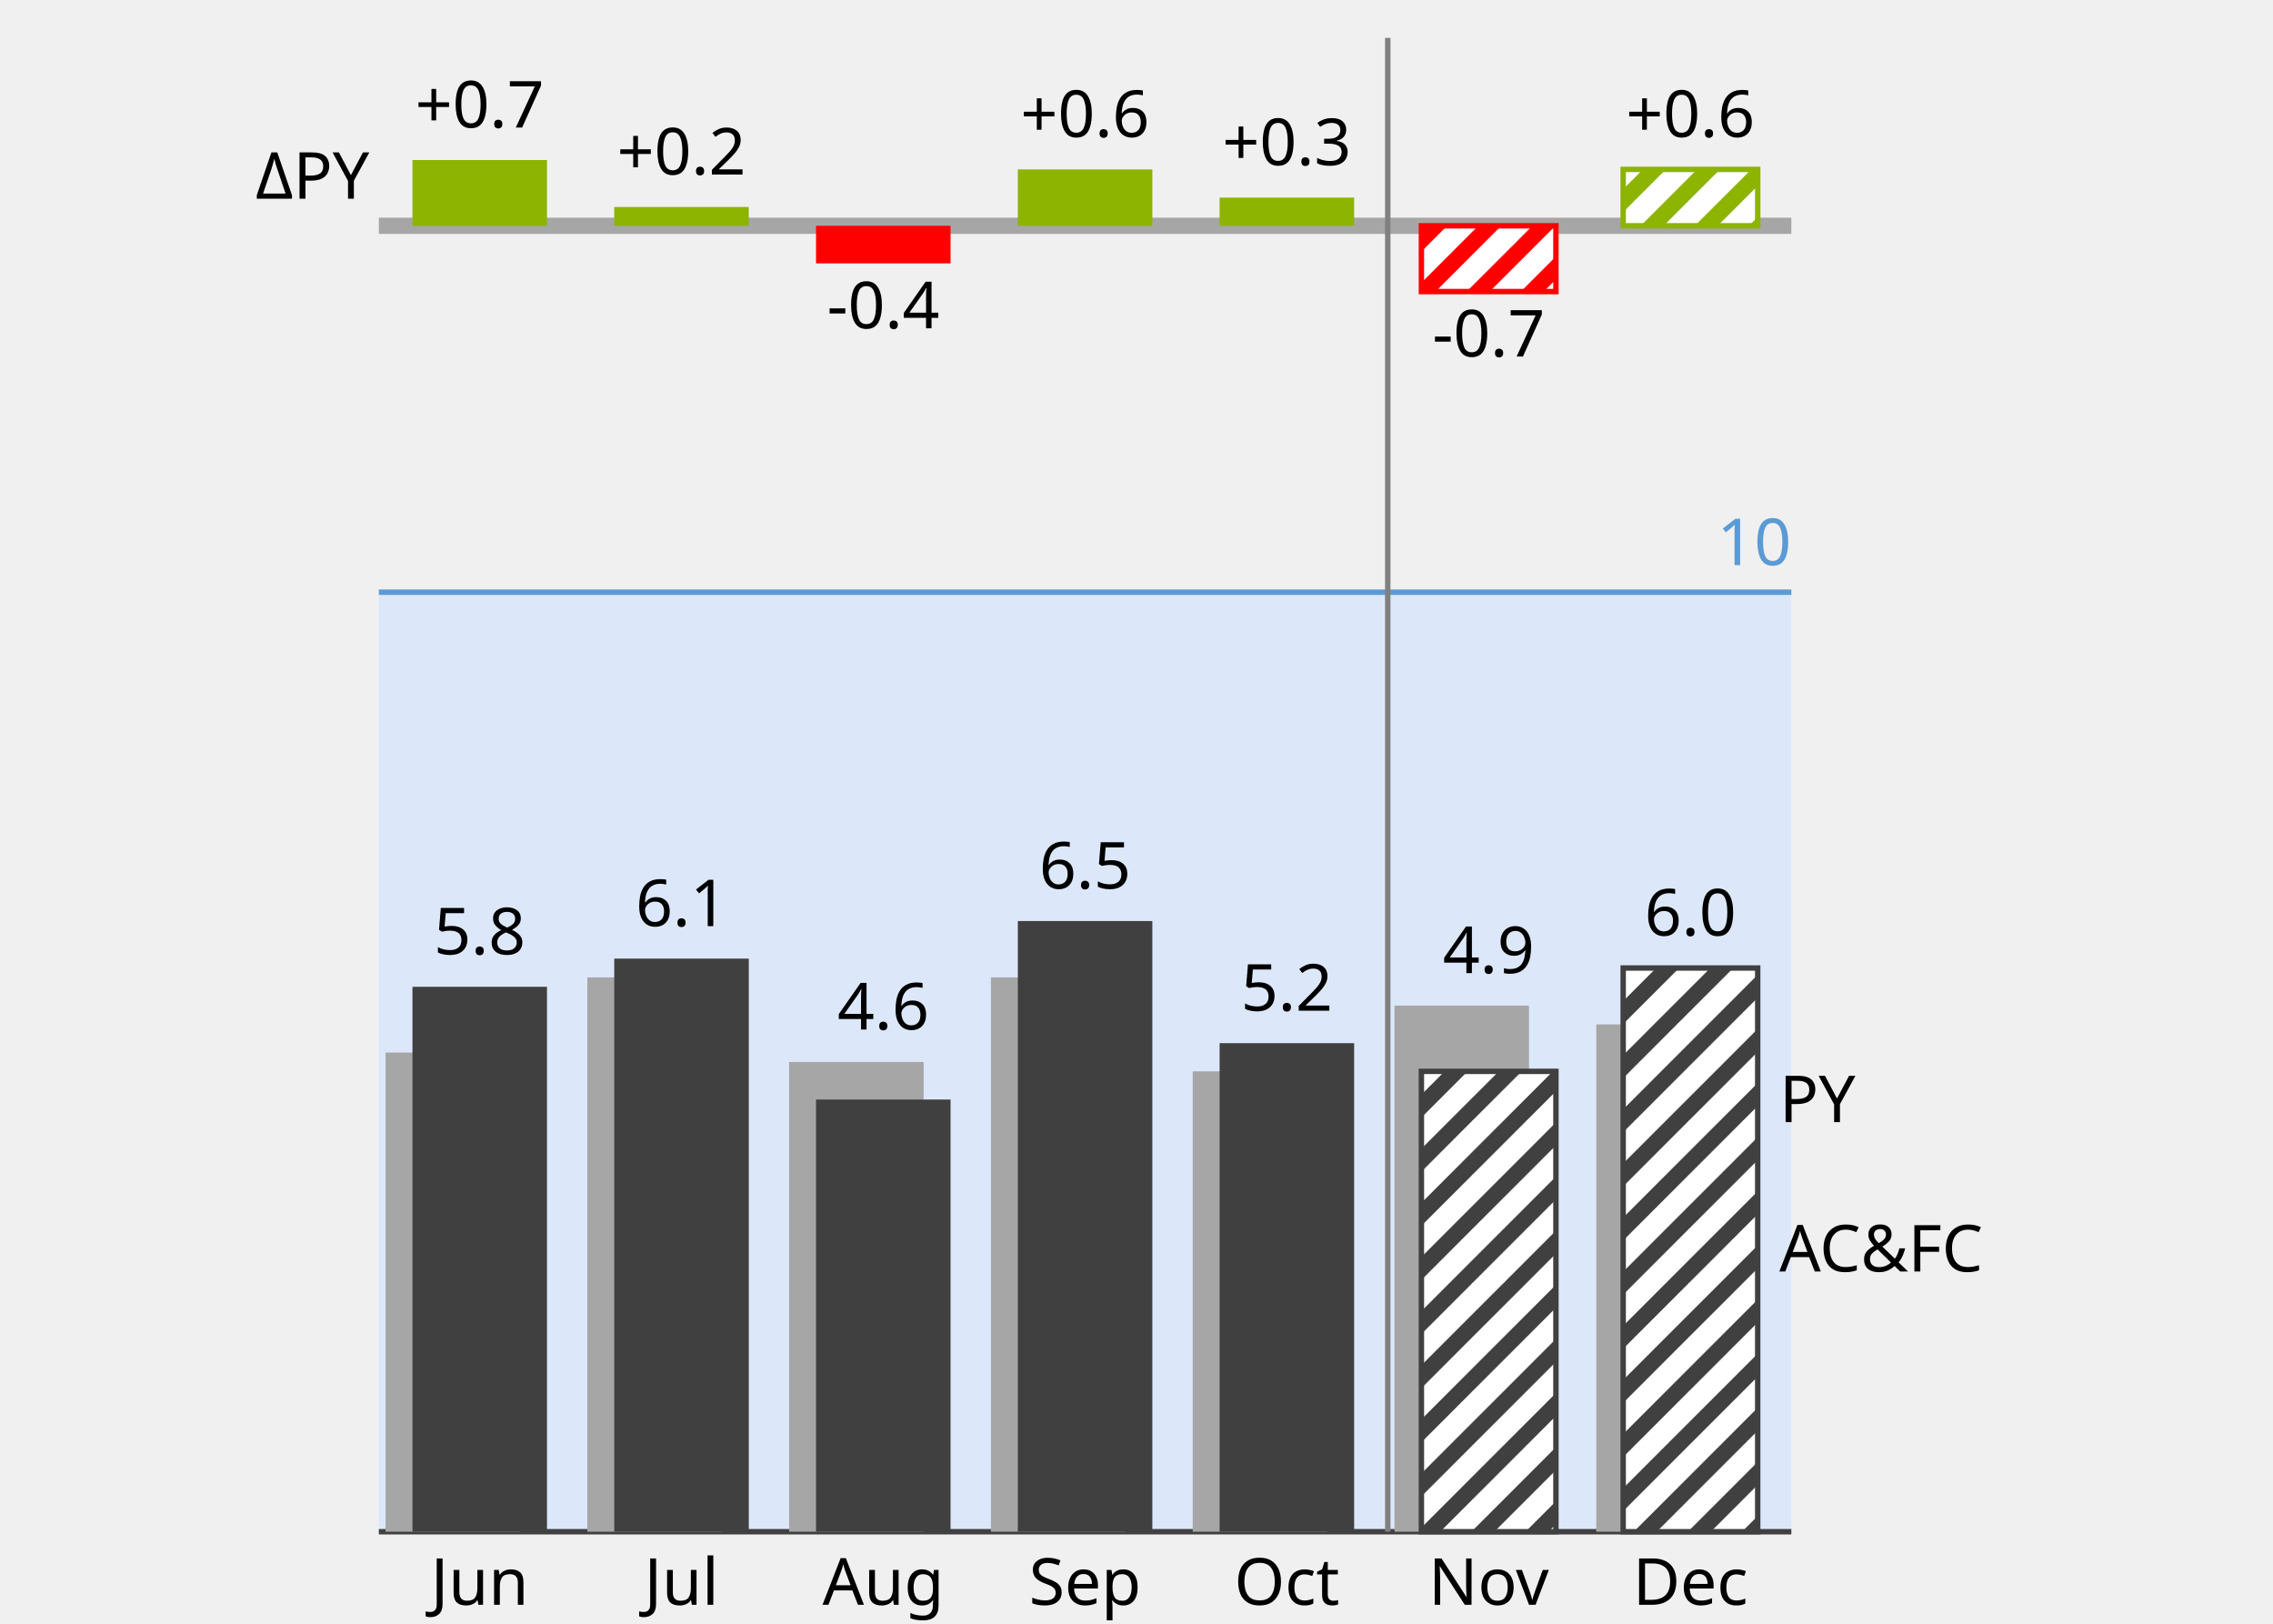
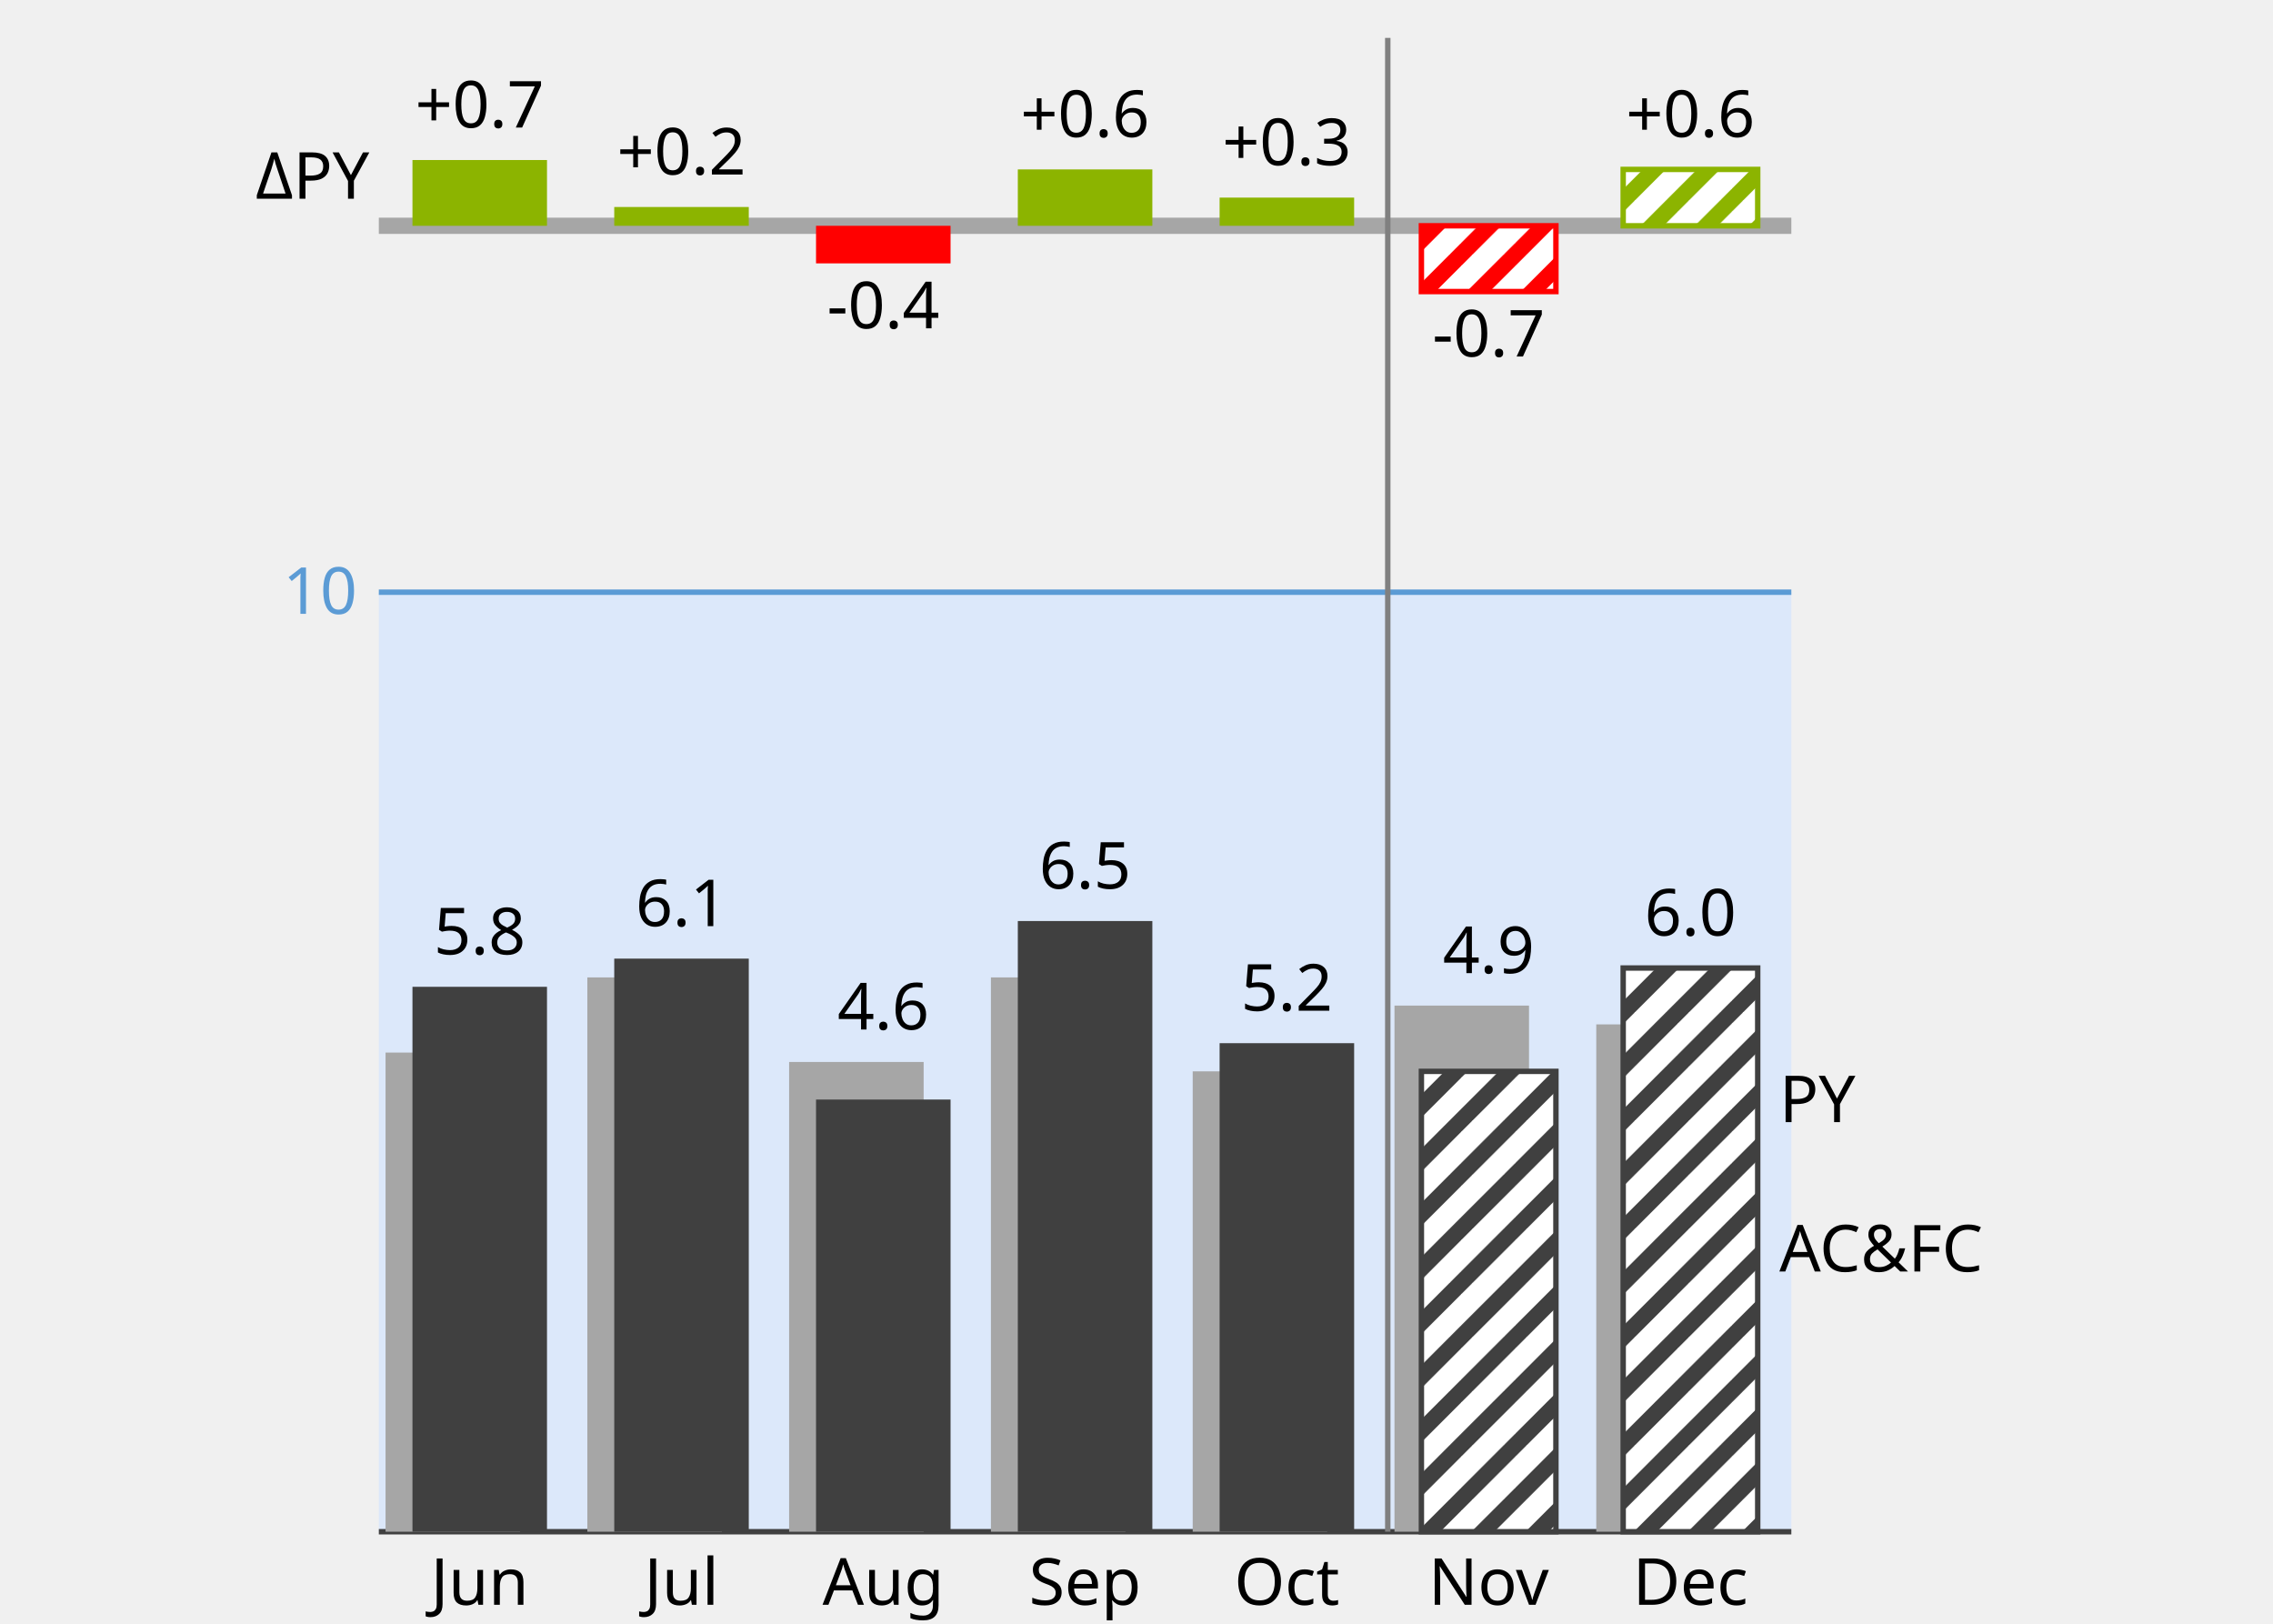
<svg xmlns="http://www.w3.org/2000/svg" version="1.1" class="marks" width="420" height="300" viewBox="0 0 420 300">
  <defs>
    <pattern id="pp-diagonal-stripe-3-404040-FFFFFF" patternUnits="userSpaceOnUse" width="10" height="10">
      <rect width="10" height="10" fill="#FFFFFF" />
      <path d="M-1,1 l2,-2 M0,10 l10,-10 M9,11 l2,-2" stroke="#404040" stroke-width="3" />
    </pattern>
    <pattern id="pp-diagonal-stripe-3-FF0000-FFFFFF" patternUnits="userSpaceOnUse" width="10" height="10">
      <rect width="10" height="10" fill="#FFFFFF" />
      <path d="M-1,1 l2,-2 M0,10 l10,-10 M9,11 l2,-2" stroke="#FF0000" stroke-width="3" />
    </pattern>
    <pattern id="pp-diagonal-stripe-3-8CB400-FFFFFF" patternUnits="userSpaceOnUse" width="10" height="10">
      <rect width="10" height="10" fill="#FFFFFF" />
      <path d="M-1,1 l2,-2 M0,10 l10,-10 M9,11 l2,-2" stroke="#8CB400" stroke-width="3" />
    </pattern>
  </defs>
  <g fill="none" stroke-miterlimit="4" transform="translate(70,7)">
    <g class="mark-group role-frame root" role="graphics-object" aria-roledescription="group mark container">
      <g transform="translate(0,0)">
        <path class="background" aria-hidden="true" d="M0,0h261v276h-261Z" />
        <g>
          <g class="mark-group role-axis" role="graphics-symbol" aria-roledescription="axis" aria-label="X-axis for a discrete scale with 7 values: Jun, Jul, Aug, Sep, Oct, Nov, Dec">
            <g transform="translate(0.5,276.5)">
              <path class="background" aria-hidden="true" d="M0,0h0v0h0Z" pointer-events="none" />
              <g>
                <g class="mark-text role-axis-label" pointer-events="none">
                  <text text-anchor="middle" transform="translate(18.14286,13)" font-family="Segoe UI" font-size="12px" fill="#000000" opacity="1">Jun</text>
                  <text text-anchor="middle" transform="translate(55.42857,13)" font-family="Segoe UI" font-size="12px" fill="#000000" opacity="1">Jul</text>
                  <text text-anchor="middle" transform="translate(92.71429,13)" font-family="Segoe UI" font-size="12px" fill="#000000" opacity="1">Aug</text>
                  <text text-anchor="middle" transform="translate(130,13)" font-family="Segoe UI" font-size="12px" fill="#000000" opacity="1">Sep</text>
                  <text text-anchor="middle" transform="translate(167.2857,13)" font-family="Segoe UI" font-size="12px" fill="#000000" opacity="1">Oct</text>
                  <text text-anchor="middle" transform="translate(204.5714,13)" font-family="Segoe UI" font-size="12px" fill="#000000" opacity="1">Nov</text>
                  <text text-anchor="middle" transform="translate(241.8571,13)" font-family="Segoe UI" font-size="12px" fill="#000000" opacity="1">Dec</text>
                </g>
              </g>
              <path class="foreground" aria-hidden="true" d="" pointer-events="none" display="none" />
            </g>
          </g>
          <g class="mark-symbol role-mark layer_0_marks" role="graphics-object" aria-roledescription="symbol mark container">
            <path aria-label="Period: Jun" role="graphics-symbol" aria-roledescription="point" transform="translate(18.64286,0)" d="M2.739,0A2.739,2.739,0,1,1,-2.739,0A2.739,2.739,0,1,1,2.739,0" stroke="#4c78a8" stroke-width="2" opacity="0" />
            <path aria-label="Period: Jul" role="graphics-symbol" aria-roledescription="point" transform="translate(55.92857,0)" d="M2.739,0A2.739,2.739,0,1,1,-2.739,0A2.739,2.739,0,1,1,2.739,0" stroke="#4c78a8" stroke-width="2" opacity="0" />
            <path aria-label="Period: Aug" role="graphics-symbol" aria-roledescription="point" transform="translate(93.21429,0)" d="M2.739,0A2.739,2.739,0,1,1,-2.739,0A2.739,2.739,0,1,1,2.739,0" stroke="#4c78a8" stroke-width="2" opacity="0" />
            <path aria-label="Period: Sep" role="graphics-symbol" aria-roledescription="point" transform="translate(130.5,0)" d="M2.739,0A2.739,2.739,0,1,1,-2.739,0A2.739,2.739,0,1,1,2.739,0" stroke="#4c78a8" stroke-width="2" opacity="0" />
            <path aria-label="Period: Oct" role="graphics-symbol" aria-roledescription="point" transform="translate(167.7857,0)" d="M2.739,0A2.739,2.739,0,1,1,-2.739,0A2.739,2.739,0,1,1,2.739,0" stroke="#4c78a8" stroke-width="2" opacity="0" />
            <path aria-label="Period: Nov" role="graphics-symbol" aria-roledescription="point" transform="translate(205.0714,0)" d="M2.739,0A2.739,2.739,0,1,1,-2.739,0A2.739,2.739,0,1,1,2.739,0" stroke="#4c78a8" stroke-width="2" opacity="0" />
            <path aria-label="Period: Dec" role="graphics-symbol" aria-roledescription="point" transform="translate(242.3571,0)" d="M2.739,0A2.739,2.739,0,1,1,-2.739,0A2.739,2.739,0,1,1,2.739,0" stroke="#4c78a8" stroke-width="2" opacity="0" />
          </g>
          <g class="mark-rule role-mark layer_1_marks" role="graphics-symbol" aria-roledescription="rule mark container" />
          <g class="mark-rect role-mark layer_2_marks" role="graphics-object" aria-roledescription="rect mark container">
            <path aria-label="Period: Jun" role="graphics-symbol" aria-roledescription="bar" d="M1.7763568394002505e-14,0h37.286v276h-37.286Z" opacity="1" />
            <path aria-label="Period: Jul" role="graphics-symbol" aria-roledescription="bar" d="M37.286,0h37.286v276h-37.286Z" opacity="1" />
            <path aria-label="Period: Aug" role="graphics-symbol" aria-roledescription="bar" d="M74.571,0h37.286v276h-37.286Z" opacity="1" />
            <path aria-label="Period: Sep" role="graphics-symbol" aria-roledescription="bar" d="M111.857,0h37.286v276h-37.286Z" opacity="1" />
            <path aria-label="Period: Oct" role="graphics-symbol" aria-roledescription="bar" d="M149.143,0h37.286v276h-37.286Z" opacity="1" />
            <path aria-label="Period: Nov" role="graphics-symbol" aria-roledescription="bar" d="M186.429,0h37.286v276h-37.286Z" opacity="1" />
            <path aria-label="Period: Dec" role="graphics-symbol" aria-roledescription="bar" d="M223.714,0h37.286v276h-37.286Z" opacity="1" />
          </g>
          <g class="mark-rect role-mark layer_3_marks" role="graphics-symbol" aria-roledescription="rect mark container">
            <path d="M0,102.415h261v173.585h-261Z" fill="#DCE8FA" />
          </g>
          <g class="mark-rule role-mark layer_4_marks" role="graphics-symbol" aria-roledescription="rule mark container">
            <line transform="translate(0,102.4151)" x2="261" y2="0" stroke="#5B9BD5" stroke-width="1" />
          </g>
          <g class="mark-rule role-mark layer_5_marks" role="graphics-symbol" aria-roledescription="rule mark container">
            <line transform="translate(0,276)" x2="261" y2="0" stroke="#404040" stroke-width="1" />
          </g>
          <g class="mark-rule role-mark layer_6_marks" role="graphics-symbol" aria-roledescription="rule mark container">
            <line transform="translate(0,34.71698)" x2="261" y2="0" stroke="#A6A6A6" stroke-width="3" />
          </g>
          <g class="mark-rule role-mark layer_7_marks" role="graphics-symbol" aria-roledescription="rule mark container" />
          <g class="mark-rule role-mark layer_8_marks" role="graphics-symbol" aria-roledescription="rule mark container" />
          <g class="mark-rule role-mark layer_9_marks" role="graphics-object" aria-roledescription="rule mark container">
            <line aria-label="Period: Nov" role="graphics-symbol" aria-roledescription="rule mark" transform="translate(186.4286,0)" x2="0" y2="276" stroke="#808080" stroke-width="1" />
          </g>
          <g class="mark-rect role-mark layer_10_marks" role="graphics-object" aria-roledescription="rect mark container">
            <path aria-label="Period: Jun" role="graphics-symbol" aria-roledescription="bar" d="M1.242,187.472h24.858v88.528h-24.858Z" fill="#A6A6A6" stroke-width="1" />
            <path aria-label="Period: Jul" role="graphics-symbol" aria-roledescription="bar" d="M38.528,173.585h24.858v102.415h-24.858Z" fill="#A6A6A6" stroke-width="1" />
            <path aria-label="Period: Aug" role="graphics-symbol" aria-roledescription="bar" d="M75.813,189.208h24.858v86.792h-24.858Z" fill="#A6A6A6" stroke-width="1" />
            <path aria-label="Period: Sep" role="graphics-symbol" aria-roledescription="bar" d="M113.099,173.585h24.858v102.415h-24.858Z" fill="#A6A6A6" stroke-width="1" />
            <path aria-label="Period: Oct" role="graphics-symbol" aria-roledescription="bar" d="M150.385,190.943h24.858v85.057h-24.858Z" fill="#A6A6A6" stroke-width="1" />
            <path aria-label="Period: Nov" role="graphics-symbol" aria-roledescription="bar" d="M187.671,178.792h24.858v97.208h-24.858Z" fill="#A6A6A6" stroke-width="1" />
            <path aria-label="Period: Dec" role="graphics-symbol" aria-roledescription="bar" d="M224.956,182.264h24.858v93.736h-24.858Z" fill="#A6A6A6" stroke-width="1" />
          </g>
          <g class="mark-rect role-mark layer_11_marks" role="graphics-object" aria-roledescription="rect mark container">
            <path aria-label="Period: Nov" role="graphics-symbol" aria-roledescription="bar" d="M192.642,190.943h24.858v85.057h-24.858Z" fill="#FFFFFF" />
            <path aria-label="Period: Dec" role="graphics-symbol" aria-roledescription="bar" d="M229.928,171.849h24.858v104.151h-24.858Z" fill="#FFFFFF" />
          </g>
          <g class="mark-rect role-mark layer_12_marks" role="graphics-object" aria-roledescription="rect mark container">
            <path aria-label="Period: Jun; AC&amp;FC: 5.8; Δ: +0.7" role="graphics-symbol" aria-roledescription="bar" d="M6.214,175.321h24.858v100.679h-24.858Z" fill="#404040" stroke-width="1" opacity="1" />
            <path aria-label="Period: Jul; AC&amp;FC: 6.1; Δ: +0.2" role="graphics-symbol" aria-roledescription="bar" d="M43.499,170.113h24.858v105.887h-24.858Z" fill="#404040" stroke-width="1" opacity="1" />
            <path aria-label="Period: Aug; AC&amp;FC: 4.6; Δ: -0.4" role="graphics-symbol" aria-roledescription="bar" d="M80.785,196.151h24.858v79.849h-24.858Z" fill="#404040" stroke-width="1" opacity="1" />
            <path aria-label="Period: Sep; AC&amp;FC: 6.5; Δ: +0.6" role="graphics-symbol" aria-roledescription="bar" d="M118.071,163.17h24.858v112.83h-24.858Z" fill="#404040" stroke-width="1" opacity="1" />
            <path aria-label="Period: Oct; AC&amp;FC: 5.2; Δ: +0.3" role="graphics-symbol" aria-roledescription="bar" d="M155.357,185.736h24.858v90.264h-24.858Z" fill="#404040" stroke-width="1" opacity="1" />
            <path aria-label="Period: Nov; AC&amp;FC: 4.9; Δ: -0.7" role="graphics-symbol" aria-roledescription="bar" d="M192.642,190.943h24.858v85.057h-24.858Z" fill="url(#pp-diagonal-stripe-3-404040-FFFFFF)" stroke="#404040" stroke-width="1" opacity="1" />
            <path aria-label="Period: Dec; AC&amp;FC: 6.0; Δ: +0.6" role="graphics-symbol" aria-roledescription="bar" d="M229.928,171.849h24.858v104.151h-24.858Z" fill="url(#pp-diagonal-stripe-3-404040-FFFFFF)" stroke="#404040" stroke-width="1" opacity="1" />
          </g>
          <g class="mark-symbol role-mark layer_13_marks" role="graphics-symbol" aria-roledescription="symbol mark container" />
          <g class="mark-text role-mark layer_14_marks" role="graphics-object" aria-roledescription="text mark container">
            <text aria-label="Period: Jun" role="graphics-symbol" aria-roledescription="text mark" text-anchor="middle" transform="translate(18.64286,169.3208)" font-family="Segoe UI" font-size="12px" fill="#000000">5.8</text>
            <text aria-label="Period: Jul" role="graphics-symbol" aria-roledescription="text mark" text-anchor="middle" transform="translate(55.92857,164.1132)" font-family="Segoe UI" font-size="12px" fill="#000000">6.1</text>
            <text aria-label="Period: Aug" role="graphics-symbol" aria-roledescription="text mark" text-anchor="middle" transform="translate(93.21429,183.2075)" font-family="Segoe UI" font-size="12px" fill="#000000">4.6</text>
            <text aria-label="Period: Sep" role="graphics-symbol" aria-roledescription="text mark" text-anchor="middle" transform="translate(130.5,157.1698)" font-family="Segoe UI" font-size="12px" fill="#000000">6.5</text>
            <text aria-label="Period: Oct" role="graphics-symbol" aria-roledescription="text mark" text-anchor="middle" transform="translate(167.7857,179.7358)" font-family="Segoe UI" font-size="12px" fill="#000000">5.2</text>
            <text aria-label="Period: Nov" role="graphics-symbol" aria-roledescription="text mark" text-anchor="middle" transform="translate(205.0714,172.7925)" font-family="Segoe UI" font-size="12px" fill="#000000">4.9</text>
            <text aria-label="Period: Dec" role="graphics-symbol" aria-roledescription="text mark" text-anchor="middle" transform="translate(242.3571,165.8491)" font-family="Segoe UI" font-size="12px" fill="#000000">6.0</text>
          </g>
          <g class="mark-symbol role-mark layer_15_marks" role="graphics-symbol" aria-roledescription="symbol mark container" />
          <g class="mark-text role-mark layer_16_marks" role="graphics-object" aria-roledescription="text mark container" />
          <g class="mark-rect role-mark layer_17_marks" role="graphics-object" aria-roledescription="rect mark container">
            <path aria-label="Period: Jun" role="graphics-symbol" aria-roledescription="bar" d="M6.214,22.566h24.858v12.151h-24.858Z" fill="#8CB400" stroke-width="1" opacity="1" />
            <path aria-label="Period: Jul" role="graphics-symbol" aria-roledescription="bar" d="M43.499,31.245h24.858v3.472h-24.858Z" fill="#8CB400" stroke-width="1" opacity="1" />
            <path aria-label="Period: Aug" role="graphics-symbol" aria-roledescription="bar" d="M80.785,34.717h24.858v6.943h-24.858Z" fill="#FF0000" stroke-width="1" opacity="1" />
            <path aria-label="Period: Sep" role="graphics-symbol" aria-roledescription="bar" d="M118.071,24.302h24.858v10.415h-24.858Z" fill="#8CB400" stroke-width="1" opacity="1" />
            <path aria-label="Period: Oct" role="graphics-symbol" aria-roledescription="bar" d="M155.357,29.509h24.858v5.208h-24.858Z" fill="#8CB400" stroke-width="1" opacity="1" />
            <path aria-label="Period: Nov" role="graphics-symbol" aria-roledescription="bar" d="M192.642,34.717h24.858v12.151h-24.858Z" fill="url(#pp-diagonal-stripe-3-FF0000-FFFFFF)" stroke="#FF0000" stroke-width="1" opacity="1" />
            <path aria-label="Period: Dec" role="graphics-symbol" aria-roledescription="bar" d="M229.928,24.302h24.858v10.415h-24.858Z" fill="url(#pp-diagonal-stripe-3-8CB400-FFFFFF)" stroke="#8CB400" stroke-width="1" opacity="1" />
          </g>
          <g class="mark-text role-mark layer_18_marks" role="graphics-object" aria-roledescription="text mark container">
            <text aria-label="Period: Jun" role="graphics-symbol" aria-roledescription="text mark" text-anchor="middle" transform="translate(18.64286,16.56604)" font-family="Segoe UI" font-size="12px" fill="#000000">+0.7</text>
            <text aria-label="Period: Jul" role="graphics-symbol" aria-roledescription="text mark" text-anchor="middle" transform="translate(55.92857,25.24528)" font-family="Segoe UI" font-size="12px" fill="#000000">+0.2</text>
            <text aria-label="Period: Aug" role="graphics-symbol" aria-roledescription="text mark" text-anchor="middle" transform="translate(93.21429,53.66038)" font-family="Segoe UI" font-size="12px" fill="#000000">-0.4</text>
            <text aria-label="Period: Sep" role="graphics-symbol" aria-roledescription="text mark" text-anchor="middle" transform="translate(130.5,18.30189)" font-family="Segoe UI" font-size="12px" fill="#000000">+0.6</text>
            <text aria-label="Period: Oct" role="graphics-symbol" aria-roledescription="text mark" text-anchor="middle" transform="translate(167.7857,23.50943)" font-family="Segoe UI" font-size="12px" fill="#000000">+0.3</text>
            <text aria-label="Period: Nov" role="graphics-symbol" aria-roledescription="text mark" text-anchor="middle" transform="translate(205.0714,58.86792)" font-family="Segoe UI" font-size="12px" fill="#000000">-0.7</text>
            <text aria-label="Period: Dec" role="graphics-symbol" aria-roledescription="text mark" text-anchor="middle" transform="translate(242.3571,18.30189)" font-family="Segoe UI" font-size="12px" fill="#000000">+0.6</text>
          </g>
          <g class="mark-text role-mark layer_19_marks" role="graphics-object" aria-roledescription="text mark container" />
          <g class="mark-text role-mark layer_20_marks" role="graphics-object" aria-roledescription="text mark container" />
          <g class="mark-text role-mark layer_21_marks" role="graphics-object" aria-roledescription="text mark container">
            <text aria-label="Period: Jun" role="graphics-symbol" aria-roledescription="text mark" text-anchor="end" transform="translate(-1.758013,29.71698)" font-family="Segoe UI" font-size="12px" fill="#000000">ΔPY</text>
          </g>
          <g class="mark-text role-mark layer_22_marks" role="graphics-object" aria-roledescription="text mark container">
            <text aria-label="Period: Dec" role="graphics-symbol" aria-roledescription="text mark" text-anchor="start" transform="translate(258.7863,200.3245)" font-family="Segoe UI" font-size="12px" fill="#000000">PY</text>
            <text aria-label="Period: Dec" role="graphics-symbol" aria-roledescription="text mark" text-anchor="start" transform="translate(258.7863,227.9245)" font-family="Segoe UI" font-size="12px" fill="#000000">AC&amp;FC</text>
          </g>
          <g class="mark-text role-mark layer_23_marks" role="graphics-object" aria-roledescription="text mark container">
-             <text text-anchor="end" transform="translate(261,97.41509)" font-family="Segoe UI" font-size="12px" fill="#5B9BD5">10</text>
+             <text text-anchor="end" transform="translate(-4,106.4151)" font-family="Segoe UI" font-size="12px" fill="#5B9BD5">10</text>
          </g>
          <g class="mark-rule role-mark layer_24_marks" role="graphics-symbol" aria-roledescription="rule mark container" />
          <g class="mark-rule role-mark layer_25_marks" role="graphics-symbol" aria-roledescription="rule mark container" />
          <g class="mark-rule role-mark layer_26_marks" role="graphics-symbol" aria-roledescription="rule mark container" />
          <g class="mark-rule role-mark layer_27_marks" role="graphics-symbol" aria-roledescription="rule mark container" />
          <g class="mark-symbol role-mark layer_28_marks" role="graphics-symbol" aria-roledescription="symbol mark container" />
          <g class="mark-symbol role-mark layer_29_marks" role="graphics-symbol" aria-roledescription="symbol mark container" />
          <g class="mark-text role-mark layer_30_marks" role="graphics-object" aria-roledescription="text mark container" />
          <g class="mark-text role-mark layer_31_marks" role="graphics-object" aria-roledescription="text mark container" />
        </g>
        <path class="foreground" aria-hidden="true" d="" display="none" />
      </g>
    </g>
  </g>
</svg>
